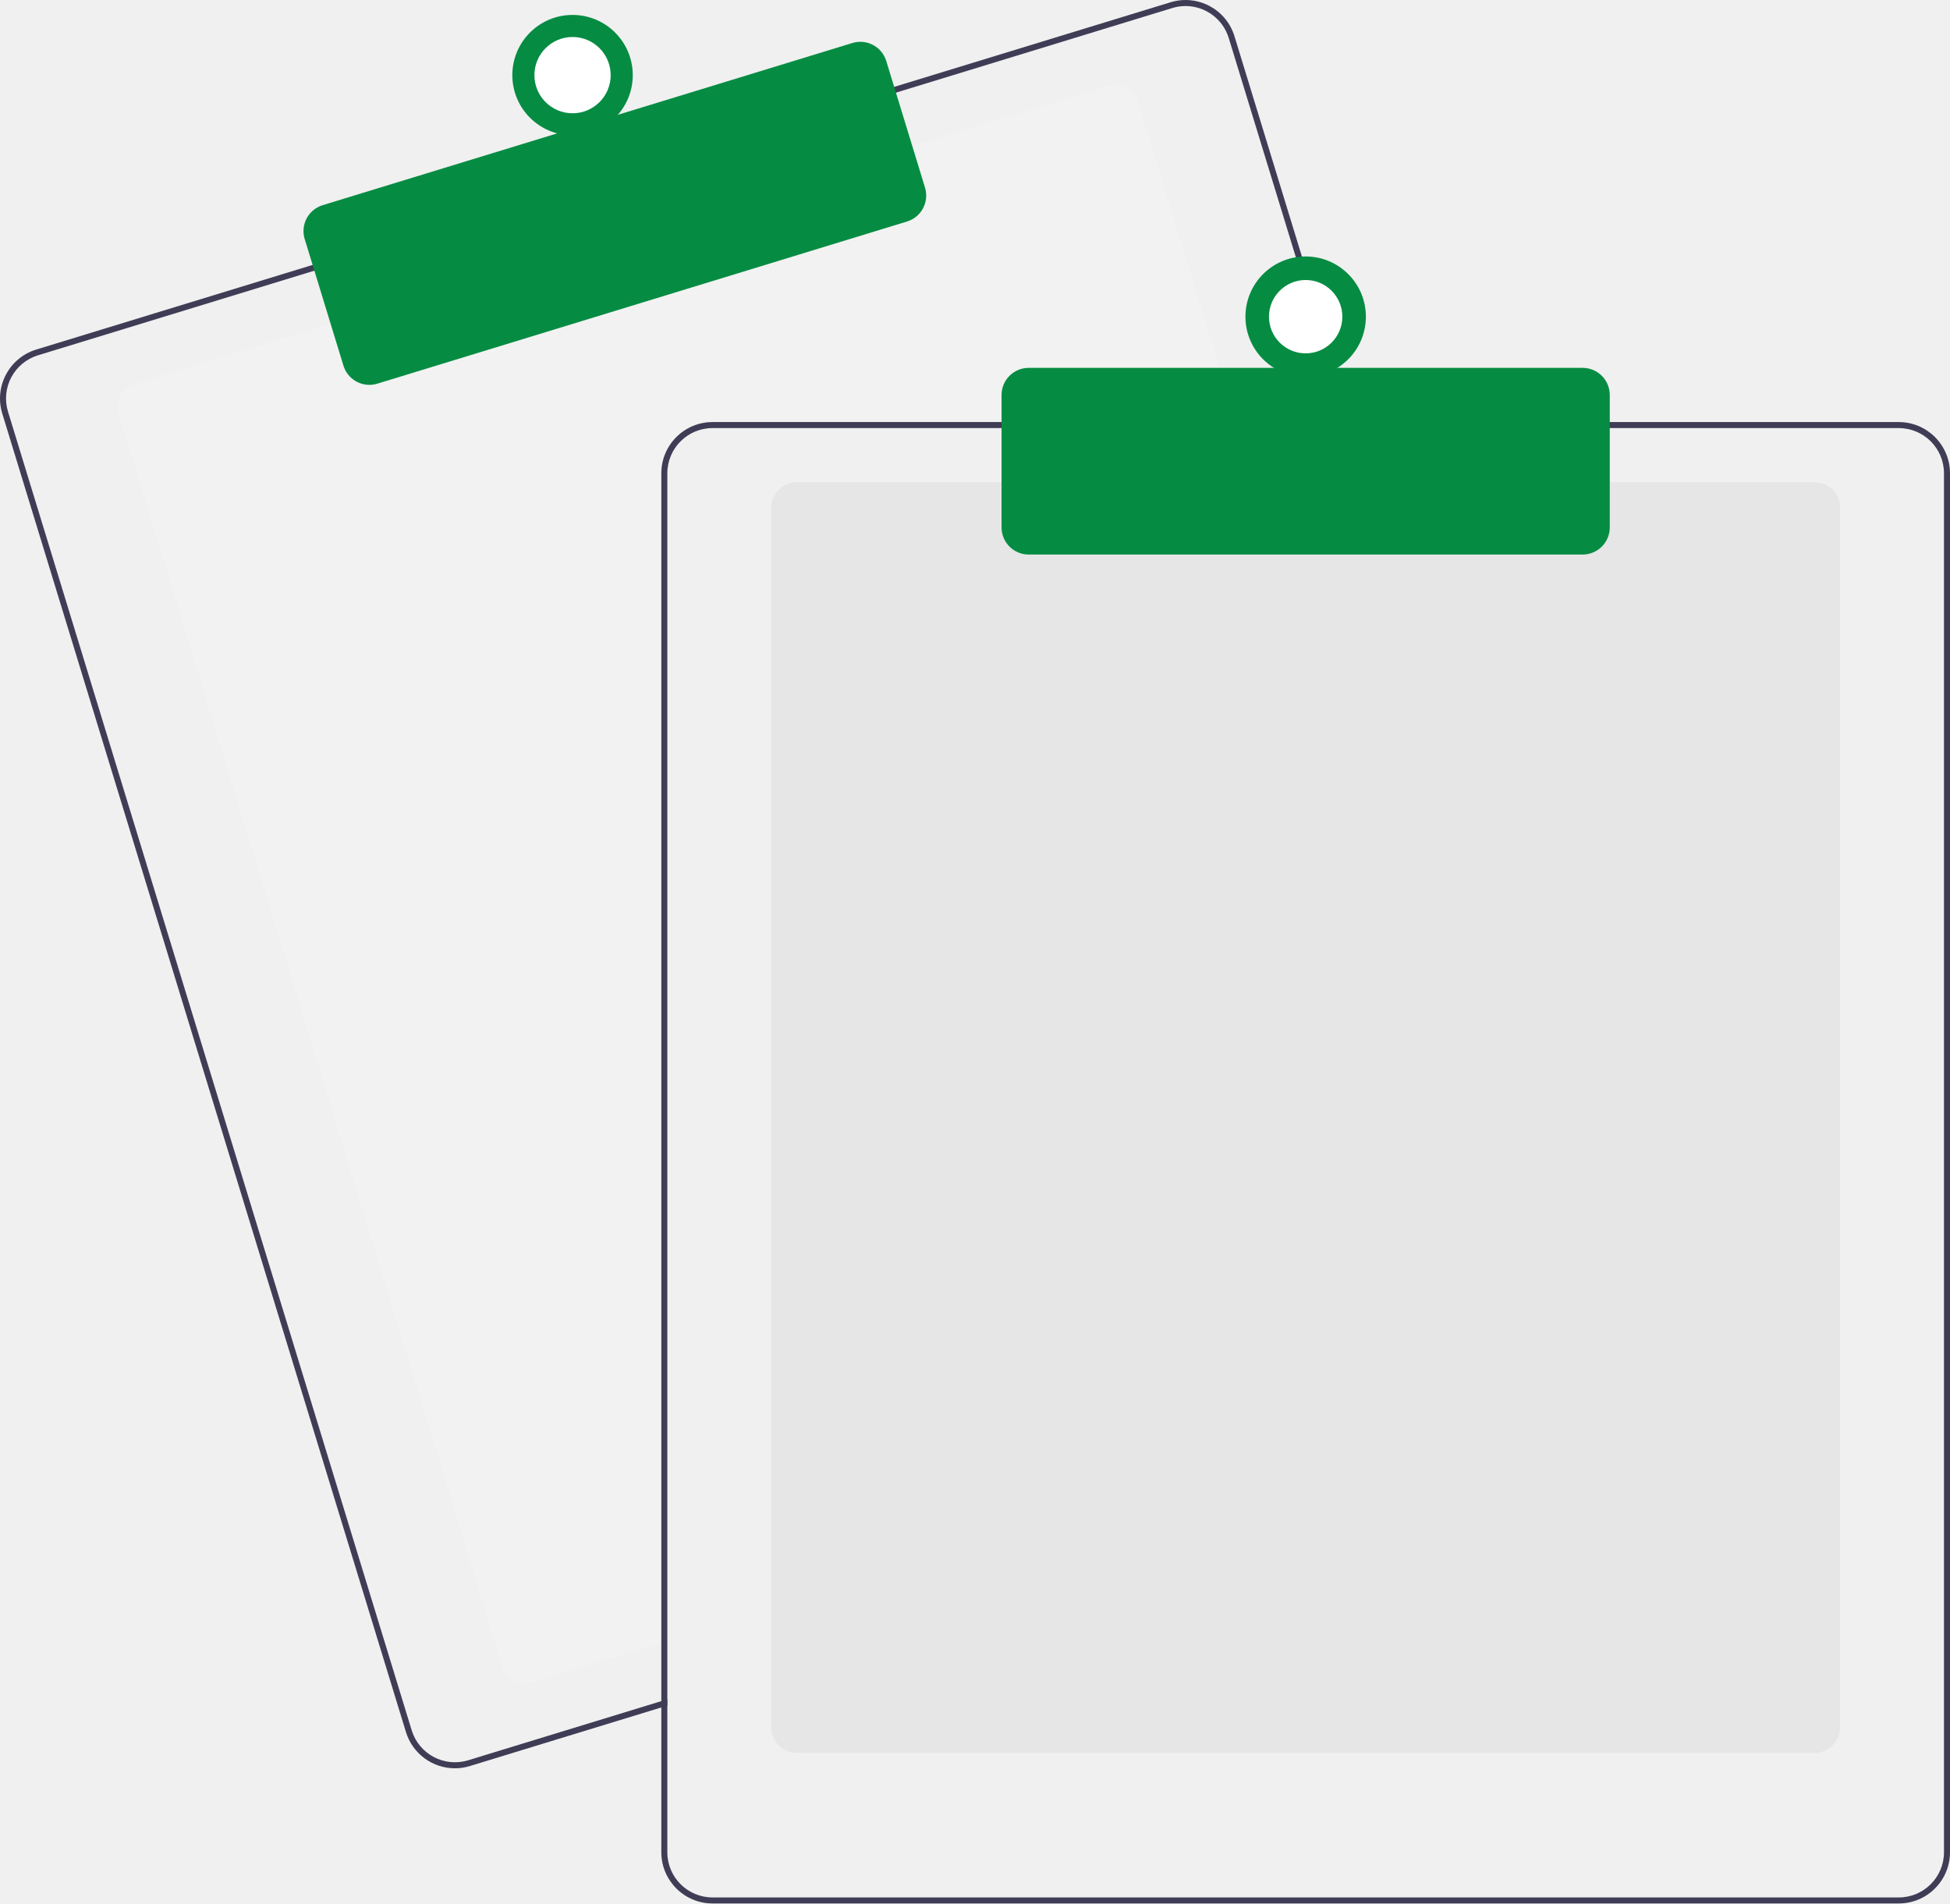
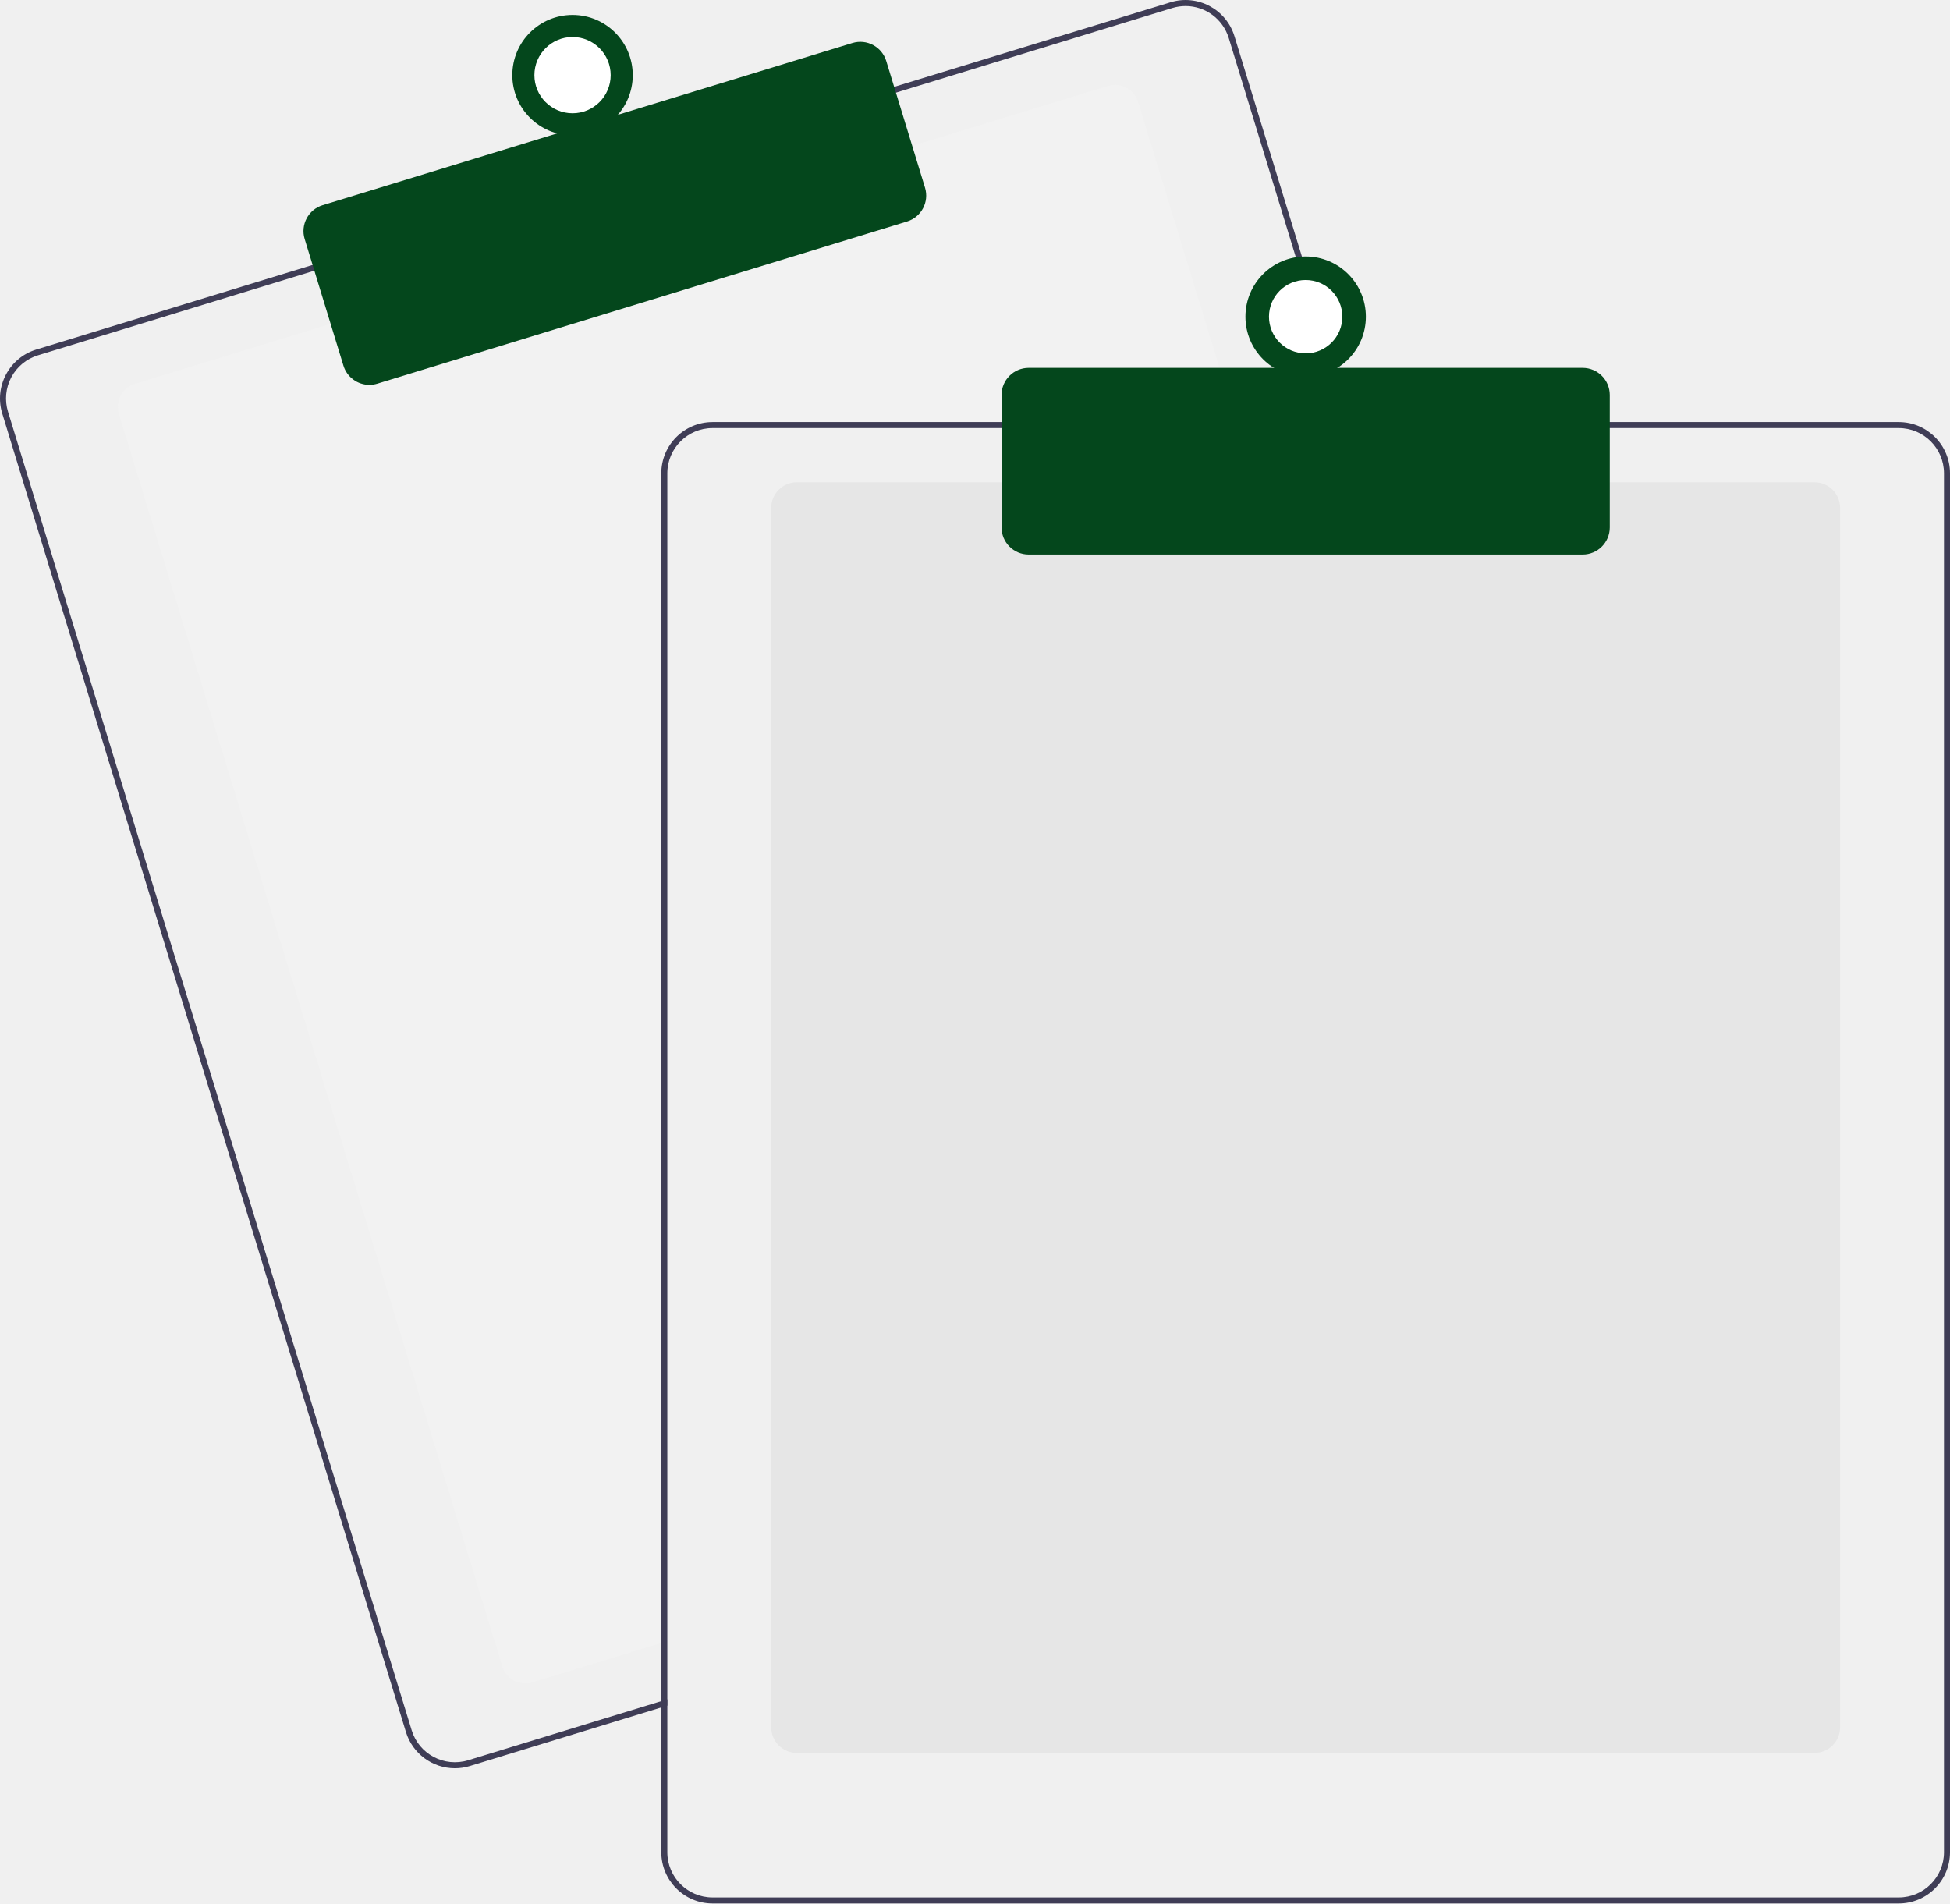
<svg xmlns="http://www.w3.org/2000/svg" data-name="Layer 1" width="647.636" height="632.174" viewBox="0 0 647.636 632.174">
  <path d="M687.328,276.087H512.818a15.018,15.018,0,0,0-15,15v387.85l-2,.61-42.81,13.11a8.007,8.007,0,0,1-9.99-5.31L315.678,271.397a8.003,8.003,0,0,1,5.31-9.99l65.97-20.2,191.25-58.54,65.97-20.2a7.989,7.989,0,0,1,9.99,5.3l32.55,106.32Z" transform="translate(-276.1819 -133.9131)" fill="#f2f2f2" />
  <path d="M725.408,274.087l-39.23-128.14a16.994,16.994,0,0,0-21.23-11.28l-92.75,28.39L380.958,221.607l-92.75,28.4a17.015,17.015,0,0,0-11.28,21.23l134.08,437.93a17.027,17.027,0,0,0,16.26,12.03,16.789,16.789,0,0,0,4.97-.75l63.58-19.46,2-.62v-2.09l-2,.61-64.17,19.65a15.015,15.015,0,0,1-18.73-9.95l-134.07-437.94a14.979,14.979,0,0,1,9.95-18.73l92.75-28.4,191.24-58.54,92.75-28.4a15.156,15.156,0,0,1,4.41-.66,15.015,15.015,0,0,1,14.32,10.61l39.05,127.56.62,2h2.08Z" transform="translate(-276.1819 -133.9131)" fill="#3f3d56" />
-   <path d="M398.863,261.734a9.016,9.016,0,0,1-8.611-6.367l-12.88-42.072a8.999,8.999,0,0,1,5.971-11.24l175.939-53.864a9.009,9.009,0,0,1,11.241,5.971l12.88,42.072a9.01,9.01,0,0,1-5.971,11.241L401.492,261.339A8.976,8.976,0,0,1,398.863,261.734Z" transform="translate(-276.1819 -133.9131)" fill="#058c42" />
-   <circle cx="190.154" cy="24.955" r="20" fill="#058c42" />
+   <path d="M398.863,261.734a9.016,9.016,0,0,1-8.611-6.367l-12.88-42.072a8.999,8.999,0,0,1,5.971-11.24l175.939-53.864a9.009,9.009,0,0,1,11.241,5.971l12.88,42.072a9.01,9.01,0,0,1-5.971,11.241L401.492,261.339A8.976,8.976,0,0,1,398.863,261.734Z" transform="translate(-276.1819 -133.9131)" fill="#04471c" />
+   <circle cx="190.154" cy="24.955" r="20" fill="#04471c" />
  <circle cx="190.154" cy="24.955" r="12.665" fill="#fff" />
  <path d="M878.818,716.087h-338a8.51,8.51,0,0,1-8.5-8.5v-405a8.51,8.51,0,0,1,8.5-8.5h338a8.51,8.51,0,0,1,8.5,8.5v405A8.51,8.51,0,0,1,878.818,716.087Z" transform="translate(-276.1819 -133.9131)" fill="#e6e6e6" />
  <path d="M723.318,274.087h-210.5a17.024,17.024,0,0,0-17,17v407.8l2-.61v-407.19a15.018,15.018,0,0,1,15-15H723.938Zm183.5,0h-394a17.024,17.024,0,0,0-17,17v458a17.024,17.024,0,0,0,17,17h394a17.024,17.024,0,0,0,17-17v-458A17.024,17.024,0,0,0,906.818,274.087Zm15,475a15.018,15.018,0,0,1-15,15h-394a15.018,15.018,0,0,1-15-15v-458a15.018,15.018,0,0,1,15-15h394a15.018,15.018,0,0,1,15,15Z" transform="translate(-276.1819 -133.9131)" fill="#3f3d56" />
-   <path d="M801.818,318.087h-184a9.01,9.01,0,0,1-9-9v-44a9.01,9.01,0,0,1,9-9h184a9.01,9.01,0,0,1,9,9v44A9.01,9.01,0,0,1,801.818,318.087Z" transform="translate(-276.1819 -133.9131)" fill="#058c42" />
-   <circle cx="433.636" cy="105.174" r="20" fill="#058c42" />
+   <path d="M801.818,318.087h-184a9.01,9.01,0,0,1-9-9v-44a9.01,9.01,0,0,1,9-9h184a9.01,9.01,0,0,1,9,9v44A9.01,9.01,0,0,1,801.818,318.087Z" transform="translate(-276.1819 -133.9131)" fill="#04471c" />
+   <circle cx="433.636" cy="105.174" r="20" fill="#04471c" />
  <circle cx="433.636" cy="105.174" r="12.182" fill="#fff" />
</svg>
